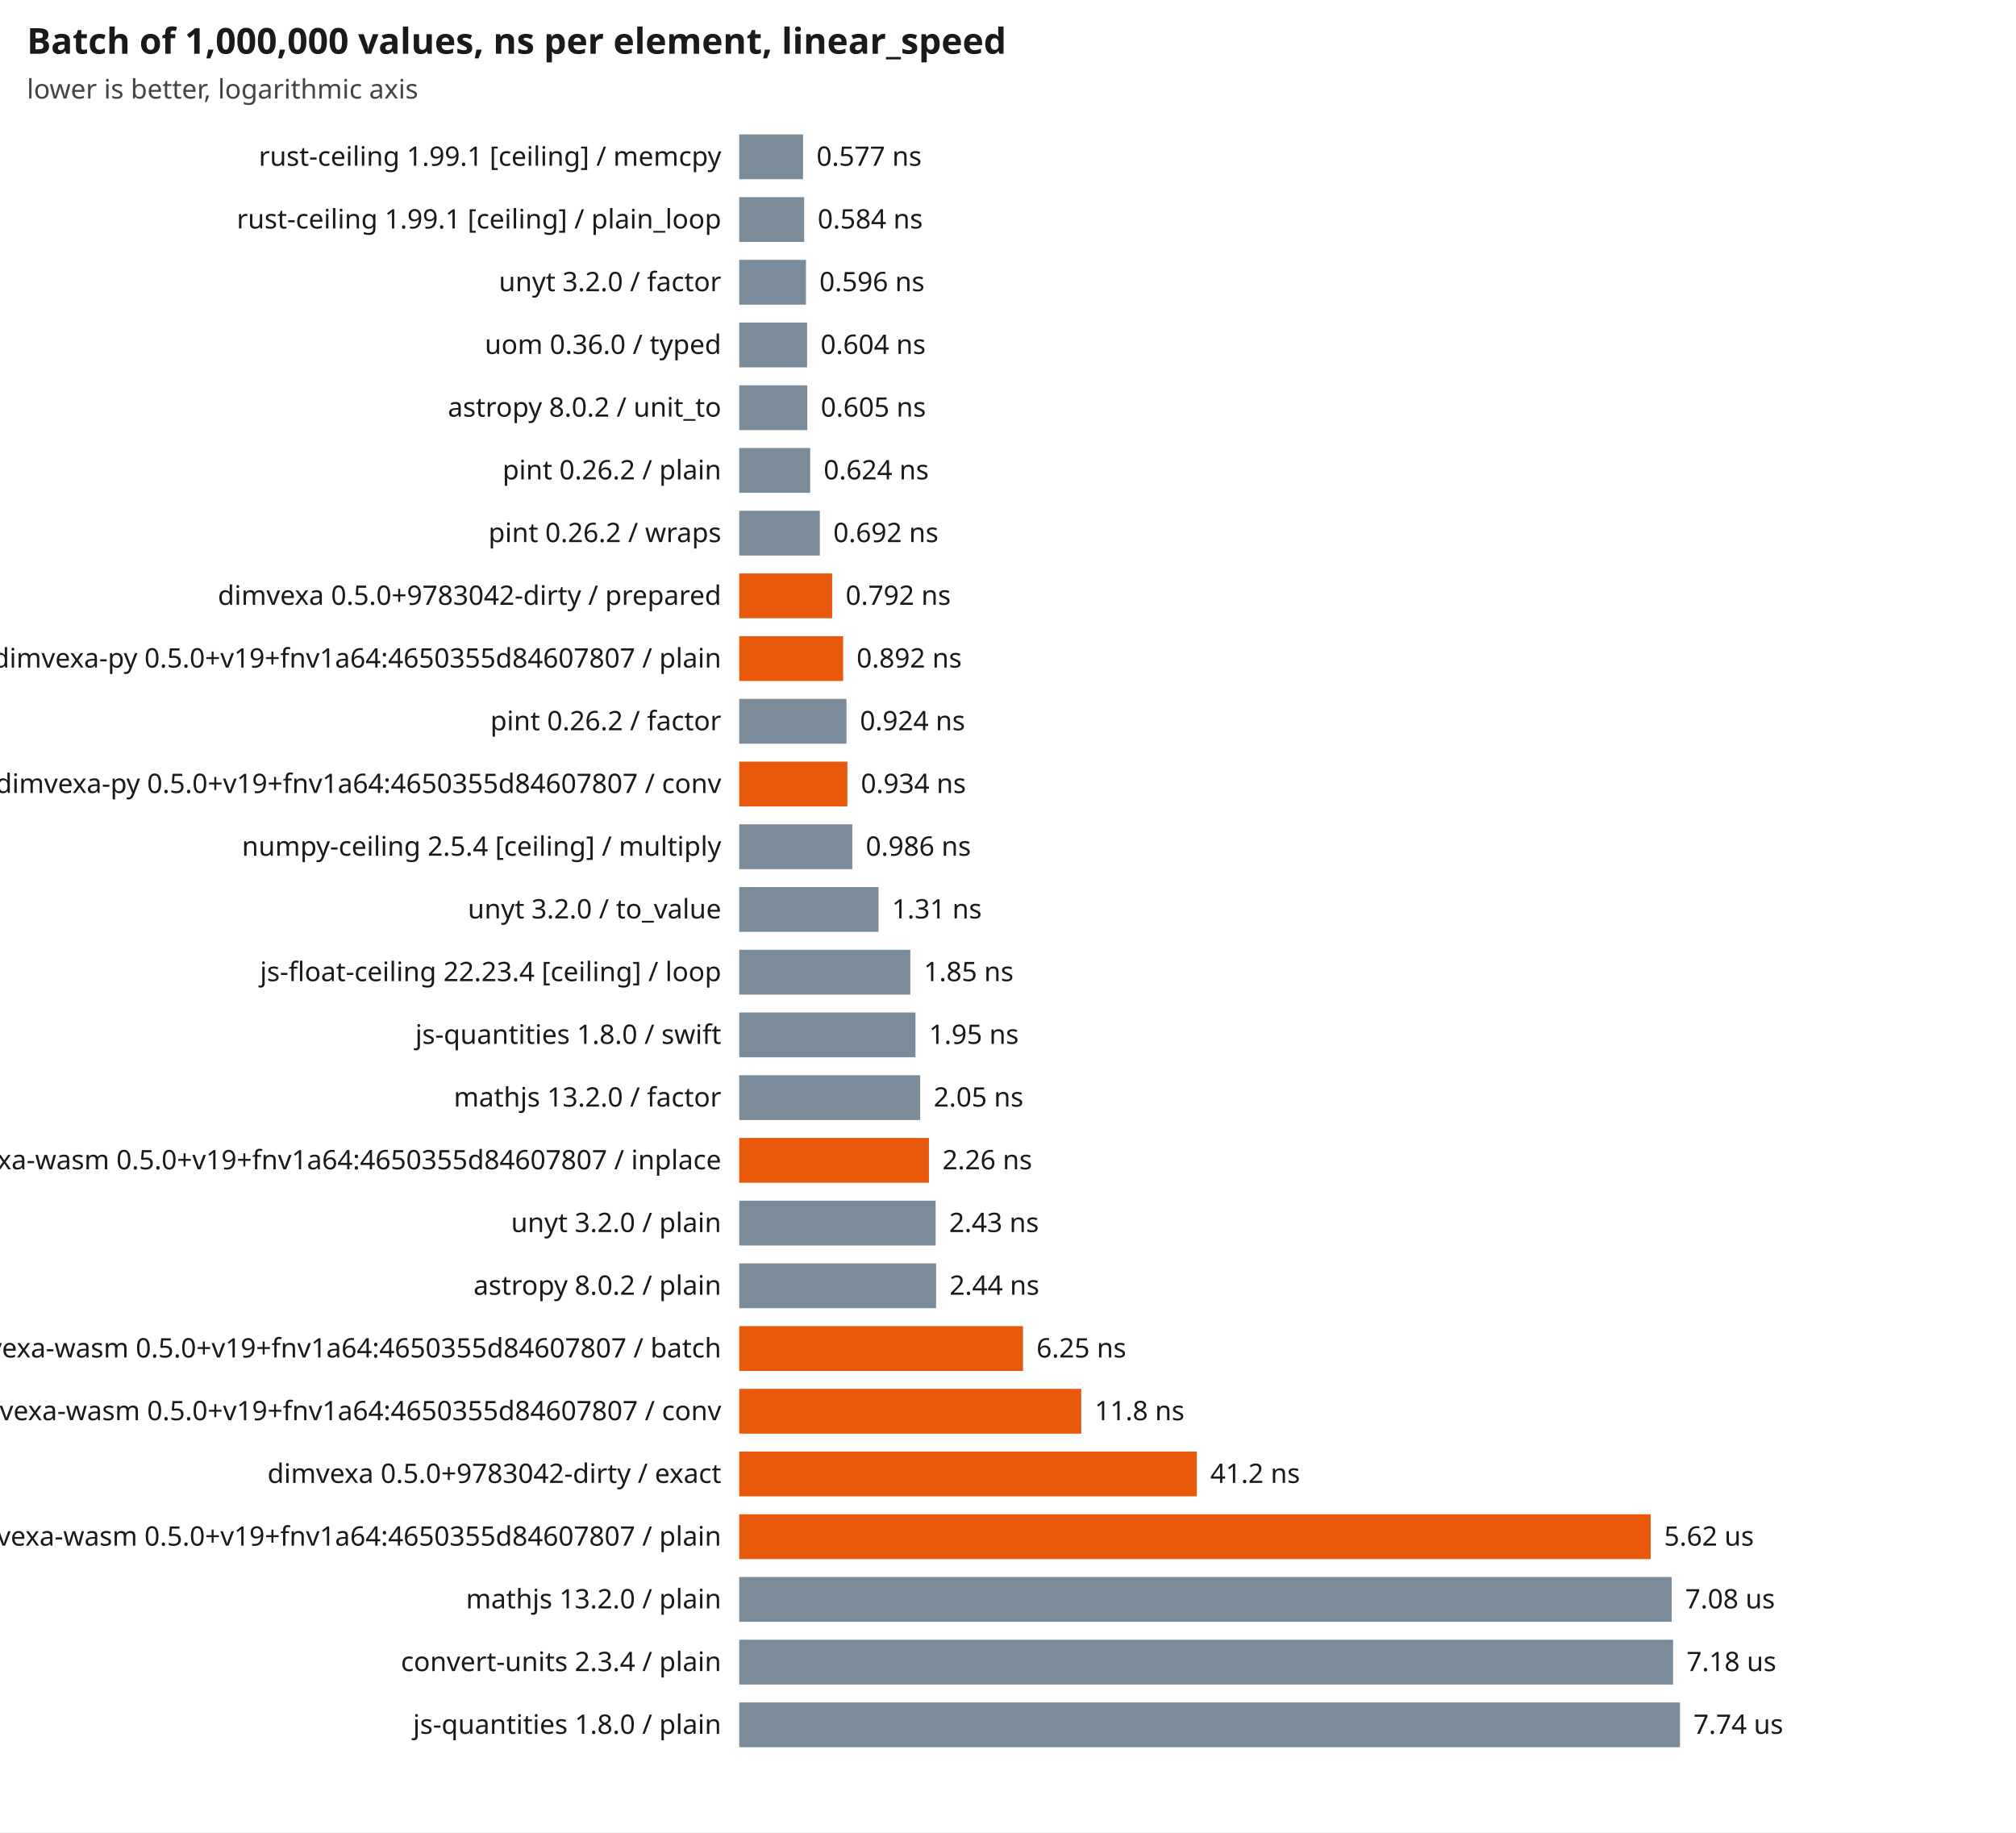
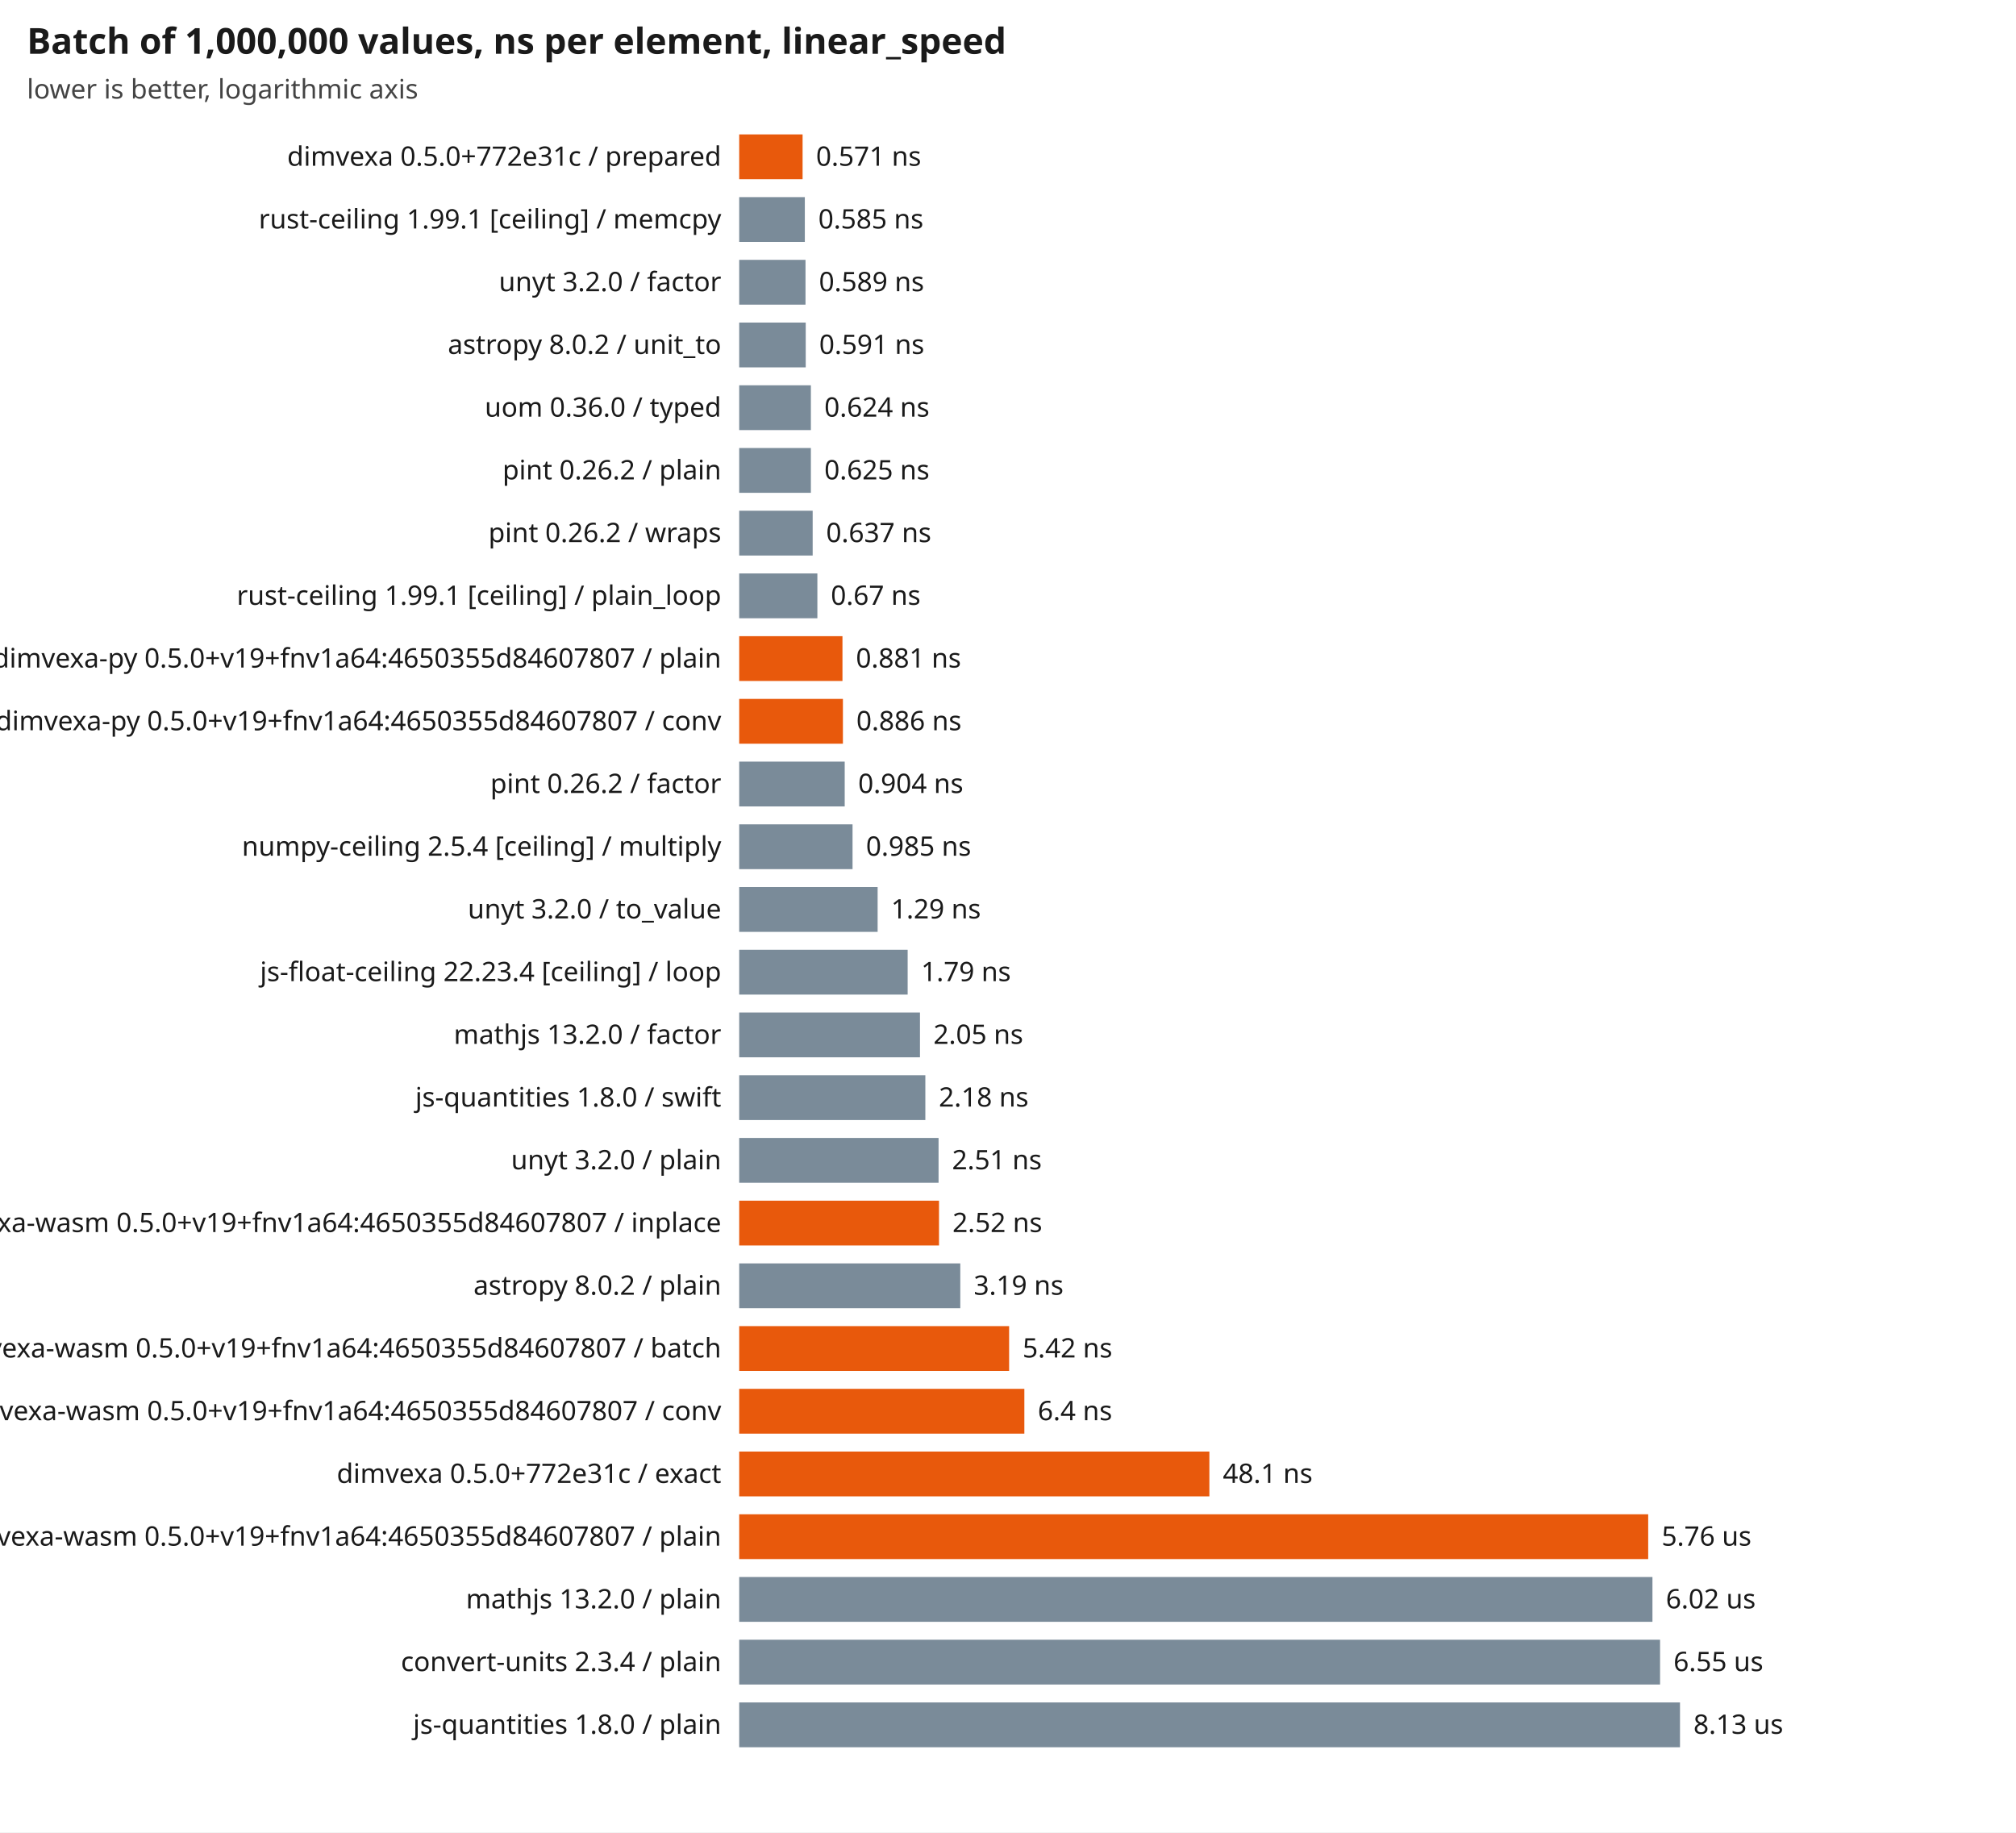
<svg xmlns="http://www.w3.org/2000/svg" width="900" height="818" viewBox="0 0 900 818" role="img" aria-label="Batch of 1,000,000 values, ns per element, linear_speed">
  <rect width="900" height="818" fill="#ffffff" />
  <text x="12" y="24" font-family="sans-serif" font-size="16" font-weight="bold" fill="#1a1a1a">Batch of 1,000,000 values, ns per element, linear_speed</text>
  <text x="12" y="44" font-family="sans-serif" font-size="12" fill="#444444">lower is better, logarithmic axis</text>
-   <text x="322" y="74" text-anchor="end" font-family="sans-serif" font-size="12" fill="#1a1a1a">rust-ceiling 1.99.1 [ceiling] / memcpy</text>
-   <rect x="330" y="60" width="28.5" height="20" fill="#7a8b99" />
-   <text x="364.5" y="74" font-family="sans-serif" font-size="12" fill="#1a1a1a">0.577 ns</text>
-   <text x="322" y="102" text-anchor="end" font-family="sans-serif" font-size="12" fill="#1a1a1a">rust-ceiling 1.99.1 [ceiling] / plain_loop</text>
-   <rect x="330" y="88" width="29.0" height="20" fill="#7a8b99" />
-   <text x="365.0" y="102" font-family="sans-serif" font-size="12" fill="#1a1a1a">0.584 ns</text>
+   <text x="322" y="74" text-anchor="end" font-family="sans-serif" font-size="12" fill="#1a1a1a">dimvexa 0.5.0+772e31c / prepared</text>
+   <rect x="330" y="60" width="28.3" height="20" fill="#e8590c" />
+   <text x="364.3" y="74" font-family="sans-serif" font-size="12" fill="#1a1a1a">0.571 ns</text>
+   <text x="322" y="102" text-anchor="end" font-family="sans-serif" font-size="12" fill="#1a1a1a">rust-ceiling 1.99.1 [ceiling] / memcpy</text>
+   <rect x="330" y="88" width="29.3" height="20" fill="#7a8b99" />
+   <text x="365.3" y="102" font-family="sans-serif" font-size="12" fill="#1a1a1a">0.585 ns</text>
  <text x="322" y="130" text-anchor="end" font-family="sans-serif" font-size="12" fill="#1a1a1a">unyt 3.2.0 / factor</text>
-   <rect x="330" y="116" width="29.8" height="20" fill="#7a8b99" />
-   <text x="365.8" y="130" font-family="sans-serif" font-size="12" fill="#1a1a1a">0.596 ns</text>
-   <text x="322" y="158" text-anchor="end" font-family="sans-serif" font-size="12" fill="#1a1a1a">uom 0.36.0 / typed</text>
-   <rect x="330" y="144" width="30.3" height="20" fill="#7a8b99" />
-   <text x="366.3" y="158" font-family="sans-serif" font-size="12" fill="#1a1a1a">0.604 ns</text>
-   <text x="322" y="186" text-anchor="end" font-family="sans-serif" font-size="12" fill="#1a1a1a">astropy 8.0.2 / unit_to</text>
-   <rect x="330" y="172" width="30.4" height="20" fill="#7a8b99" />
-   <text x="366.4" y="186" font-family="sans-serif" font-size="12" fill="#1a1a1a">0.605 ns</text>
+   <rect x="330" y="116" width="29.6" height="20" fill="#7a8b99" />
+   <text x="365.6" y="130" font-family="sans-serif" font-size="12" fill="#1a1a1a">0.589 ns</text>
+   <text x="322" y="158" text-anchor="end" font-family="sans-serif" font-size="12" fill="#1a1a1a">astropy 8.0.2 / unit_to</text>
+   <rect x="330" y="144" width="29.7" height="20" fill="#7a8b99" />
+   <text x="365.7" y="158" font-family="sans-serif" font-size="12" fill="#1a1a1a">0.591 ns</text>
+   <text x="322" y="186" text-anchor="end" font-family="sans-serif" font-size="12" fill="#1a1a1a">uom 0.36.0 / typed</text>
+   <rect x="330" y="172" width="32.0" height="20" fill="#7a8b99" />
+   <text x="368.0" y="186" font-family="sans-serif" font-size="12" fill="#1a1a1a">0.624 ns</text>
  <text x="322" y="214" text-anchor="end" font-family="sans-serif" font-size="12" fill="#1a1a1a">pint 0.26.2 / plain</text>
-   <rect x="330" y="200" width="31.7" height="20" fill="#7a8b99" />
-   <text x="367.7" y="214" font-family="sans-serif" font-size="12" fill="#1a1a1a">0.624 ns</text>
+   <rect x="330" y="200" width="32.0" height="20" fill="#7a8b99" />
+   <text x="368.0" y="214" font-family="sans-serif" font-size="12" fill="#1a1a1a">0.625 ns</text>
  <text x="322" y="242" text-anchor="end" font-family="sans-serif" font-size="12" fill="#1a1a1a">pint 0.26.2 / wraps</text>
-   <rect x="330" y="228" width="36.0" height="20" fill="#7a8b99" />
-   <text x="372.0" y="242" font-family="sans-serif" font-size="12" fill="#1a1a1a">0.692 ns</text>
-   <text x="322" y="270" text-anchor="end" font-family="sans-serif" font-size="12" fill="#1a1a1a">dimvexa 0.5.0+9783042-dirty / prepared</text>
-   <rect x="330" y="256" width="41.5" height="20" fill="#e8590c" />
-   <text x="377.5" y="270" font-family="sans-serif" font-size="12" fill="#1a1a1a">0.792 ns</text>
+   <rect x="330" y="228" width="32.8" height="20" fill="#7a8b99" />
+   <text x="368.8" y="242" font-family="sans-serif" font-size="12" fill="#1a1a1a">0.637 ns</text>
+   <text x="322" y="270" text-anchor="end" font-family="sans-serif" font-size="12" fill="#1a1a1a">rust-ceiling 1.99.1 [ceiling] / plain_loop</text>
+   <rect x="330" y="256" width="34.9" height="20" fill="#7a8b99" />
+   <text x="370.9" y="270" font-family="sans-serif" font-size="12" fill="#1a1a1a">0.67 ns</text>
  <text x="322" y="298" text-anchor="end" font-family="sans-serif" font-size="12" fill="#1a1a1a">dimvexa-py 0.5.0+v19+fnv1a64:4650355d84607807 / plain</text>
-   <rect x="330" y="284" width="46.4" height="20" fill="#e8590c" />
-   <text x="382.4" y="298" font-family="sans-serif" font-size="12" fill="#1a1a1a">0.892 ns</text>
-   <text x="322" y="326" text-anchor="end" font-family="sans-serif" font-size="12" fill="#1a1a1a">pint 0.26.2 / factor</text>
-   <rect x="330" y="312" width="47.9" height="20" fill="#7a8b99" />
-   <text x="383.9" y="326" font-family="sans-serif" font-size="12" fill="#1a1a1a">0.924 ns</text>
-   <text x="322" y="354" text-anchor="end" font-family="sans-serif" font-size="12" fill="#1a1a1a">dimvexa-py 0.5.0+v19+fnv1a64:4650355d84607807 / conv</text>
-   <rect x="330" y="340" width="48.3" height="20" fill="#e8590c" />
-   <text x="384.3" y="354" font-family="sans-serif" font-size="12" fill="#1a1a1a">0.934 ns</text>
+   <rect x="330" y="284" width="46.1" height="20" fill="#e8590c" />
+   <text x="382.1" y="298" font-family="sans-serif" font-size="12" fill="#1a1a1a">0.881 ns</text>
+   <text x="322" y="326" text-anchor="end" font-family="sans-serif" font-size="12" fill="#1a1a1a">dimvexa-py 0.5.0+v19+fnv1a64:4650355d84607807 / conv</text>
+   <rect x="330" y="312" width="46.3" height="20" fill="#e8590c" />
+   <text x="382.3" y="326" font-family="sans-serif" font-size="12" fill="#1a1a1a">0.886 ns</text>
+   <text x="322" y="354" text-anchor="end" font-family="sans-serif" font-size="12" fill="#1a1a1a">pint 0.26.2 / factor</text>
+   <rect x="330" y="340" width="47.1" height="20" fill="#7a8b99" />
+   <text x="383.1" y="354" font-family="sans-serif" font-size="12" fill="#1a1a1a">0.904 ns</text>
  <text x="322" y="382" text-anchor="end" font-family="sans-serif" font-size="12" fill="#1a1a1a">numpy-ceiling 2.5.4 [ceiling] / multiply</text>
-   <rect x="330" y="368" width="50.5" height="20" fill="#7a8b99" />
-   <text x="386.5" y="382" font-family="sans-serif" font-size="12" fill="#1a1a1a">0.986 ns</text>
+   <rect x="330" y="368" width="50.6" height="20" fill="#7a8b99" />
+   <text x="386.6" y="382" font-family="sans-serif" font-size="12" fill="#1a1a1a">0.985 ns</text>
  <text x="322" y="410" text-anchor="end" font-family="sans-serif" font-size="12" fill="#1a1a1a">unyt 3.2.0 / to_value</text>
-   <rect x="330" y="396" width="62.2" height="20" fill="#7a8b99" />
-   <text x="398.2" y="410" font-family="sans-serif" font-size="12" fill="#1a1a1a">1.31 ns</text>
+   <rect x="330" y="396" width="61.8" height="20" fill="#7a8b99" />
+   <text x="397.8" y="410" font-family="sans-serif" font-size="12" fill="#1a1a1a">1.29 ns</text>
  <text x="322" y="438" text-anchor="end" font-family="sans-serif" font-size="12" fill="#1a1a1a">js-float-ceiling 22.23.4 [ceiling] / loop</text>
-   <rect x="330" y="424" width="76.4" height="20" fill="#7a8b99" />
-   <text x="412.4" y="438" font-family="sans-serif" font-size="12" fill="#1a1a1a">1.85 ns</text>
-   <text x="322" y="466" text-anchor="end" font-family="sans-serif" font-size="12" fill="#1a1a1a">js-quantities 1.8.0 / swift</text>
-   <rect x="330" y="452" width="78.7" height="20" fill="#7a8b99" />
-   <text x="414.7" y="466" font-family="sans-serif" font-size="12" fill="#1a1a1a">1.95 ns</text>
-   <text x="322" y="494" text-anchor="end" font-family="sans-serif" font-size="12" fill="#1a1a1a">mathjs 13.2.0 / factor</text>
-   <rect x="330" y="480" width="80.8" height="20" fill="#7a8b99" />
-   <text x="416.8" y="494" font-family="sans-serif" font-size="12" fill="#1a1a1a">2.05 ns</text>
-   <text x="322" y="522" text-anchor="end" font-family="sans-serif" font-size="12" fill="#1a1a1a">dimvexa-wasm 0.5.0+v19+fnv1a64:4650355d84607807 / inplace</text>
-   <rect x="330" y="508" width="84.7" height="20" fill="#e8590c" />
-   <text x="420.7" y="522" font-family="sans-serif" font-size="12" fill="#1a1a1a">2.26 ns</text>
-   <text x="322" y="550" text-anchor="end" font-family="sans-serif" font-size="12" fill="#1a1a1a">unyt 3.2.0 / plain</text>
-   <rect x="330" y="536" width="87.7" height="20" fill="#7a8b99" />
-   <text x="423.7" y="550" font-family="sans-serif" font-size="12" fill="#1a1a1a">2.43 ns</text>
+   <rect x="330" y="424" width="75.2" height="20" fill="#7a8b99" />
+   <text x="411.2" y="438" font-family="sans-serif" font-size="12" fill="#1a1a1a">1.79 ns</text>
+   <text x="322" y="466" text-anchor="end" font-family="sans-serif" font-size="12" fill="#1a1a1a">mathjs 13.2.0 / factor</text>
+   <rect x="330" y="452" width="80.7" height="20" fill="#7a8b99" />
+   <text x="416.7" y="466" font-family="sans-serif" font-size="12" fill="#1a1a1a">2.05 ns</text>
+   <text x="322" y="494" text-anchor="end" font-family="sans-serif" font-size="12" fill="#1a1a1a">js-quantities 1.8.0 / swift</text>
+   <rect x="330" y="480" width="83.1" height="20" fill="#7a8b99" />
+   <text x="419.1" y="494" font-family="sans-serif" font-size="12" fill="#1a1a1a">2.18 ns</text>
+   <text x="322" y="522" text-anchor="end" font-family="sans-serif" font-size="12" fill="#1a1a1a">unyt 3.2.0 / plain</text>
+   <rect x="330" y="508" width="89.0" height="20" fill="#7a8b99" />
+   <text x="425.0" y="522" font-family="sans-serif" font-size="12" fill="#1a1a1a">2.51 ns</text>
+   <text x="322" y="550" text-anchor="end" font-family="sans-serif" font-size="12" fill="#1a1a1a">dimvexa-wasm 0.5.0+v19+fnv1a64:4650355d84607807 / inplace</text>
+   <rect x="330" y="536" width="89.2" height="20" fill="#e8590c" />
+   <text x="425.2" y="550" font-family="sans-serif" font-size="12" fill="#1a1a1a">2.52 ns</text>
  <text x="322" y="578" text-anchor="end" font-family="sans-serif" font-size="12" fill="#1a1a1a">astropy 8.0.2 / plain</text>
-   <rect x="330" y="564" width="87.9" height="20" fill="#7a8b99" />
-   <text x="423.9" y="578" font-family="sans-serif" font-size="12" fill="#1a1a1a">2.44 ns</text>
+   <rect x="330" y="564" width="98.7" height="20" fill="#7a8b99" />
+   <text x="434.7" y="578" font-family="sans-serif" font-size="12" fill="#1a1a1a">3.19 ns</text>
  <text x="322" y="606" text-anchor="end" font-family="sans-serif" font-size="12" fill="#1a1a1a">dimvexa-wasm 0.5.0+v19+fnv1a64:4650355d84607807 / batch</text>
-   <rect x="330" y="592" width="126.7" height="20" fill="#e8590c" />
-   <text x="462.7" y="606" font-family="sans-serif" font-size="12" fill="#1a1a1a">6.25 ns</text>
+   <rect x="330" y="592" width="120.5" height="20" fill="#e8590c" />
+   <text x="456.5" y="606" font-family="sans-serif" font-size="12" fill="#1a1a1a">5.42 ns</text>
  <text x="322" y="634" text-anchor="end" font-family="sans-serif" font-size="12" fill="#1a1a1a">dimvexa-wasm 0.5.0+v19+fnv1a64:4650355d84607807 / conv</text>
-   <rect x="330" y="620" width="152.7" height="20" fill="#e8590c" />
-   <text x="488.7" y="634" font-family="sans-serif" font-size="12" fill="#1a1a1a">11.8 ns</text>
-   <text x="322" y="662" text-anchor="end" font-family="sans-serif" font-size="12" fill="#1a1a1a">dimvexa 0.5.0+9783042-dirty / exact</text>
-   <rect x="330" y="648" width="204.3" height="20" fill="#e8590c" />
-   <text x="540.3" y="662" font-family="sans-serif" font-size="12" fill="#1a1a1a">41.2 ns</text>
+   <rect x="330" y="620" width="127.3" height="20" fill="#e8590c" />
+   <text x="463.3" y="634" font-family="sans-serif" font-size="12" fill="#1a1a1a">6.4 ns</text>
+   <text x="322" y="662" text-anchor="end" font-family="sans-serif" font-size="12" fill="#1a1a1a">dimvexa 0.5.0+772e31c / exact</text>
+   <rect x="330" y="648" width="209.9" height="20" fill="#e8590c" />
+   <text x="545.9" y="662" font-family="sans-serif" font-size="12" fill="#1a1a1a">48.1 ns</text>
  <text x="322" y="690" text-anchor="end" font-family="sans-serif" font-size="12" fill="#1a1a1a">dimvexa-wasm 0.5.0+v19+fnv1a64:4650355d84607807 / plain</text>
-   <rect x="330" y="676" width="406.9" height="20" fill="#e8590c" />
-   <text x="742.9" y="690" font-family="sans-serif" font-size="12" fill="#1a1a1a">5.62 us</text>
+   <rect x="330" y="676" width="405.8" height="20" fill="#e8590c" />
+   <text x="741.8" y="690" font-family="sans-serif" font-size="12" fill="#1a1a1a">5.76 us</text>
  <text x="322" y="718" text-anchor="end" font-family="sans-serif" font-size="12" fill="#1a1a1a">mathjs 13.2.0 / plain</text>
-   <rect x="330" y="704" width="416.3" height="20" fill="#7a8b99" />
-   <text x="752.3" y="718" font-family="sans-serif" font-size="12" fill="#1a1a1a">7.08 us</text>
+   <rect x="330" y="704" width="407.7" height="20" fill="#7a8b99" />
+   <text x="743.7" y="718" font-family="sans-serif" font-size="12" fill="#1a1a1a">6.02 us</text>
  <text x="322" y="746" text-anchor="end" font-family="sans-serif" font-size="12" fill="#1a1a1a">convert-units 2.3.4 / plain</text>
-   <rect x="330" y="732" width="416.9" height="20" fill="#7a8b99" />
-   <text x="752.9" y="746" font-family="sans-serif" font-size="12" fill="#1a1a1a">7.18 us</text>
+   <rect x="330" y="732" width="411.1" height="20" fill="#7a8b99" />
+   <text x="747.1" y="746" font-family="sans-serif" font-size="12" fill="#1a1a1a">6.55 us</text>
  <text x="322" y="774" text-anchor="end" font-family="sans-serif" font-size="12" fill="#1a1a1a">js-quantities 1.8.0 / plain</text>
  <rect x="330" y="760" width="420.0" height="20" fill="#7a8b99" />
-   <text x="756.0" y="774" font-family="sans-serif" font-size="12" fill="#1a1a1a">7.74 us</text>
+   <text x="756.0" y="774" font-family="sans-serif" font-size="12" fill="#1a1a1a">8.13 us</text>
</svg>
